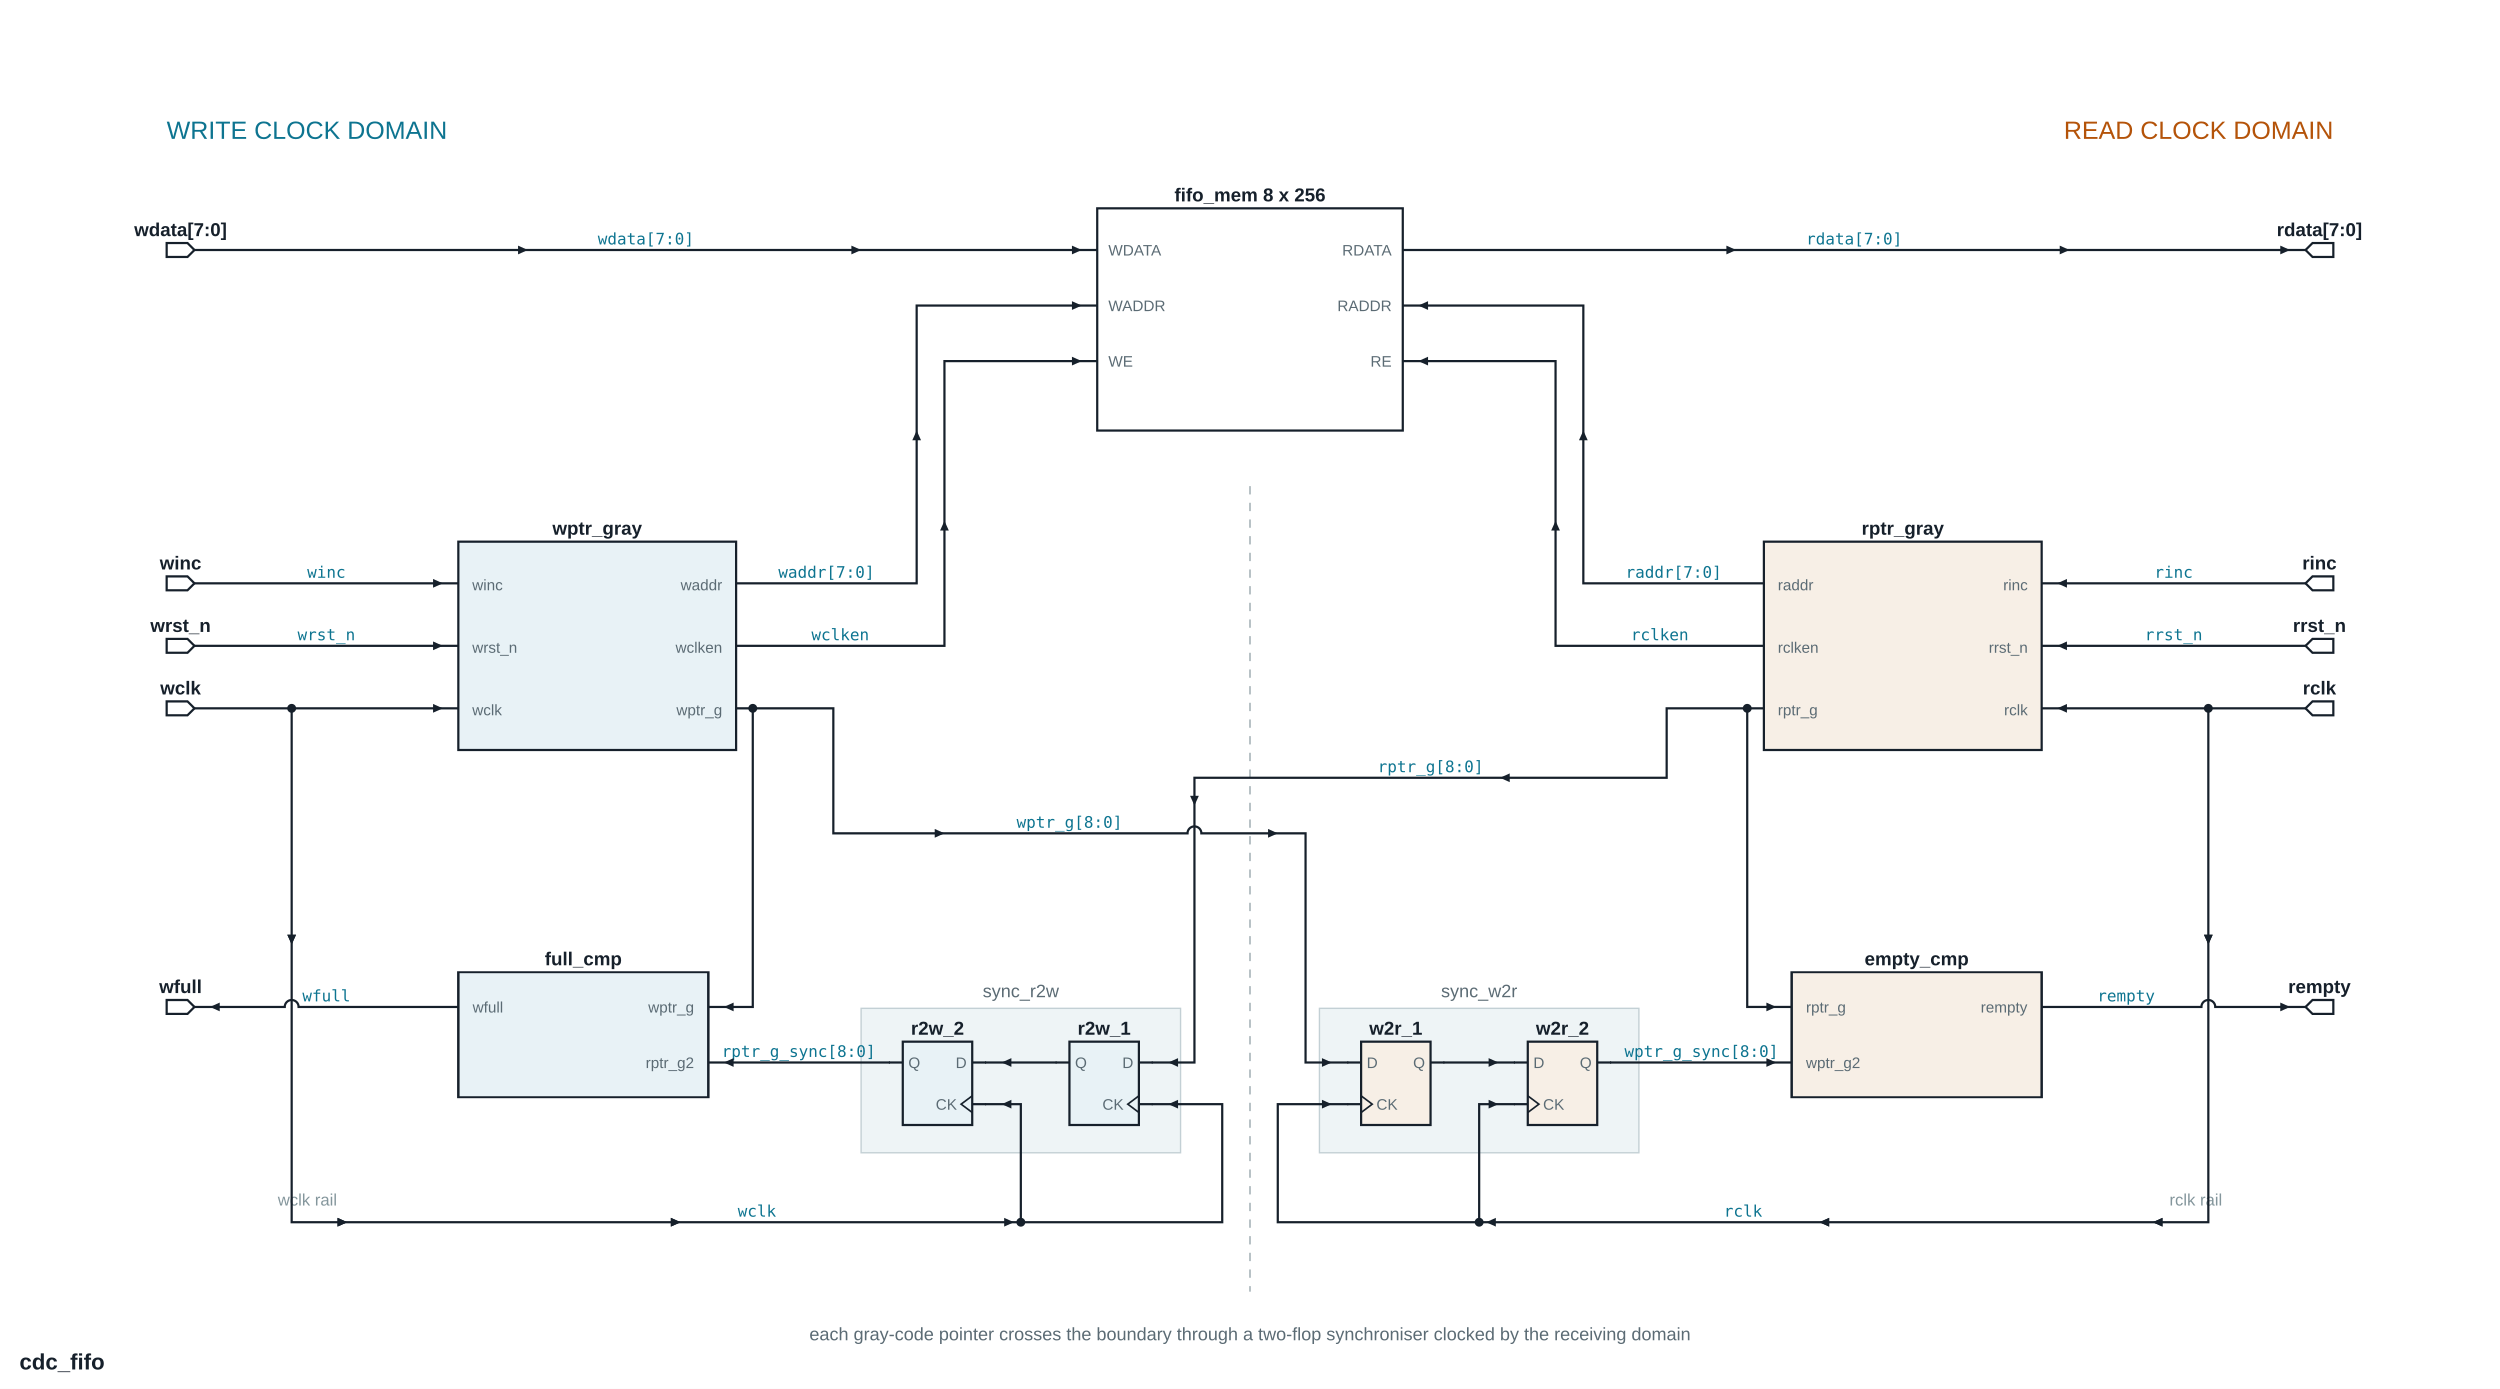
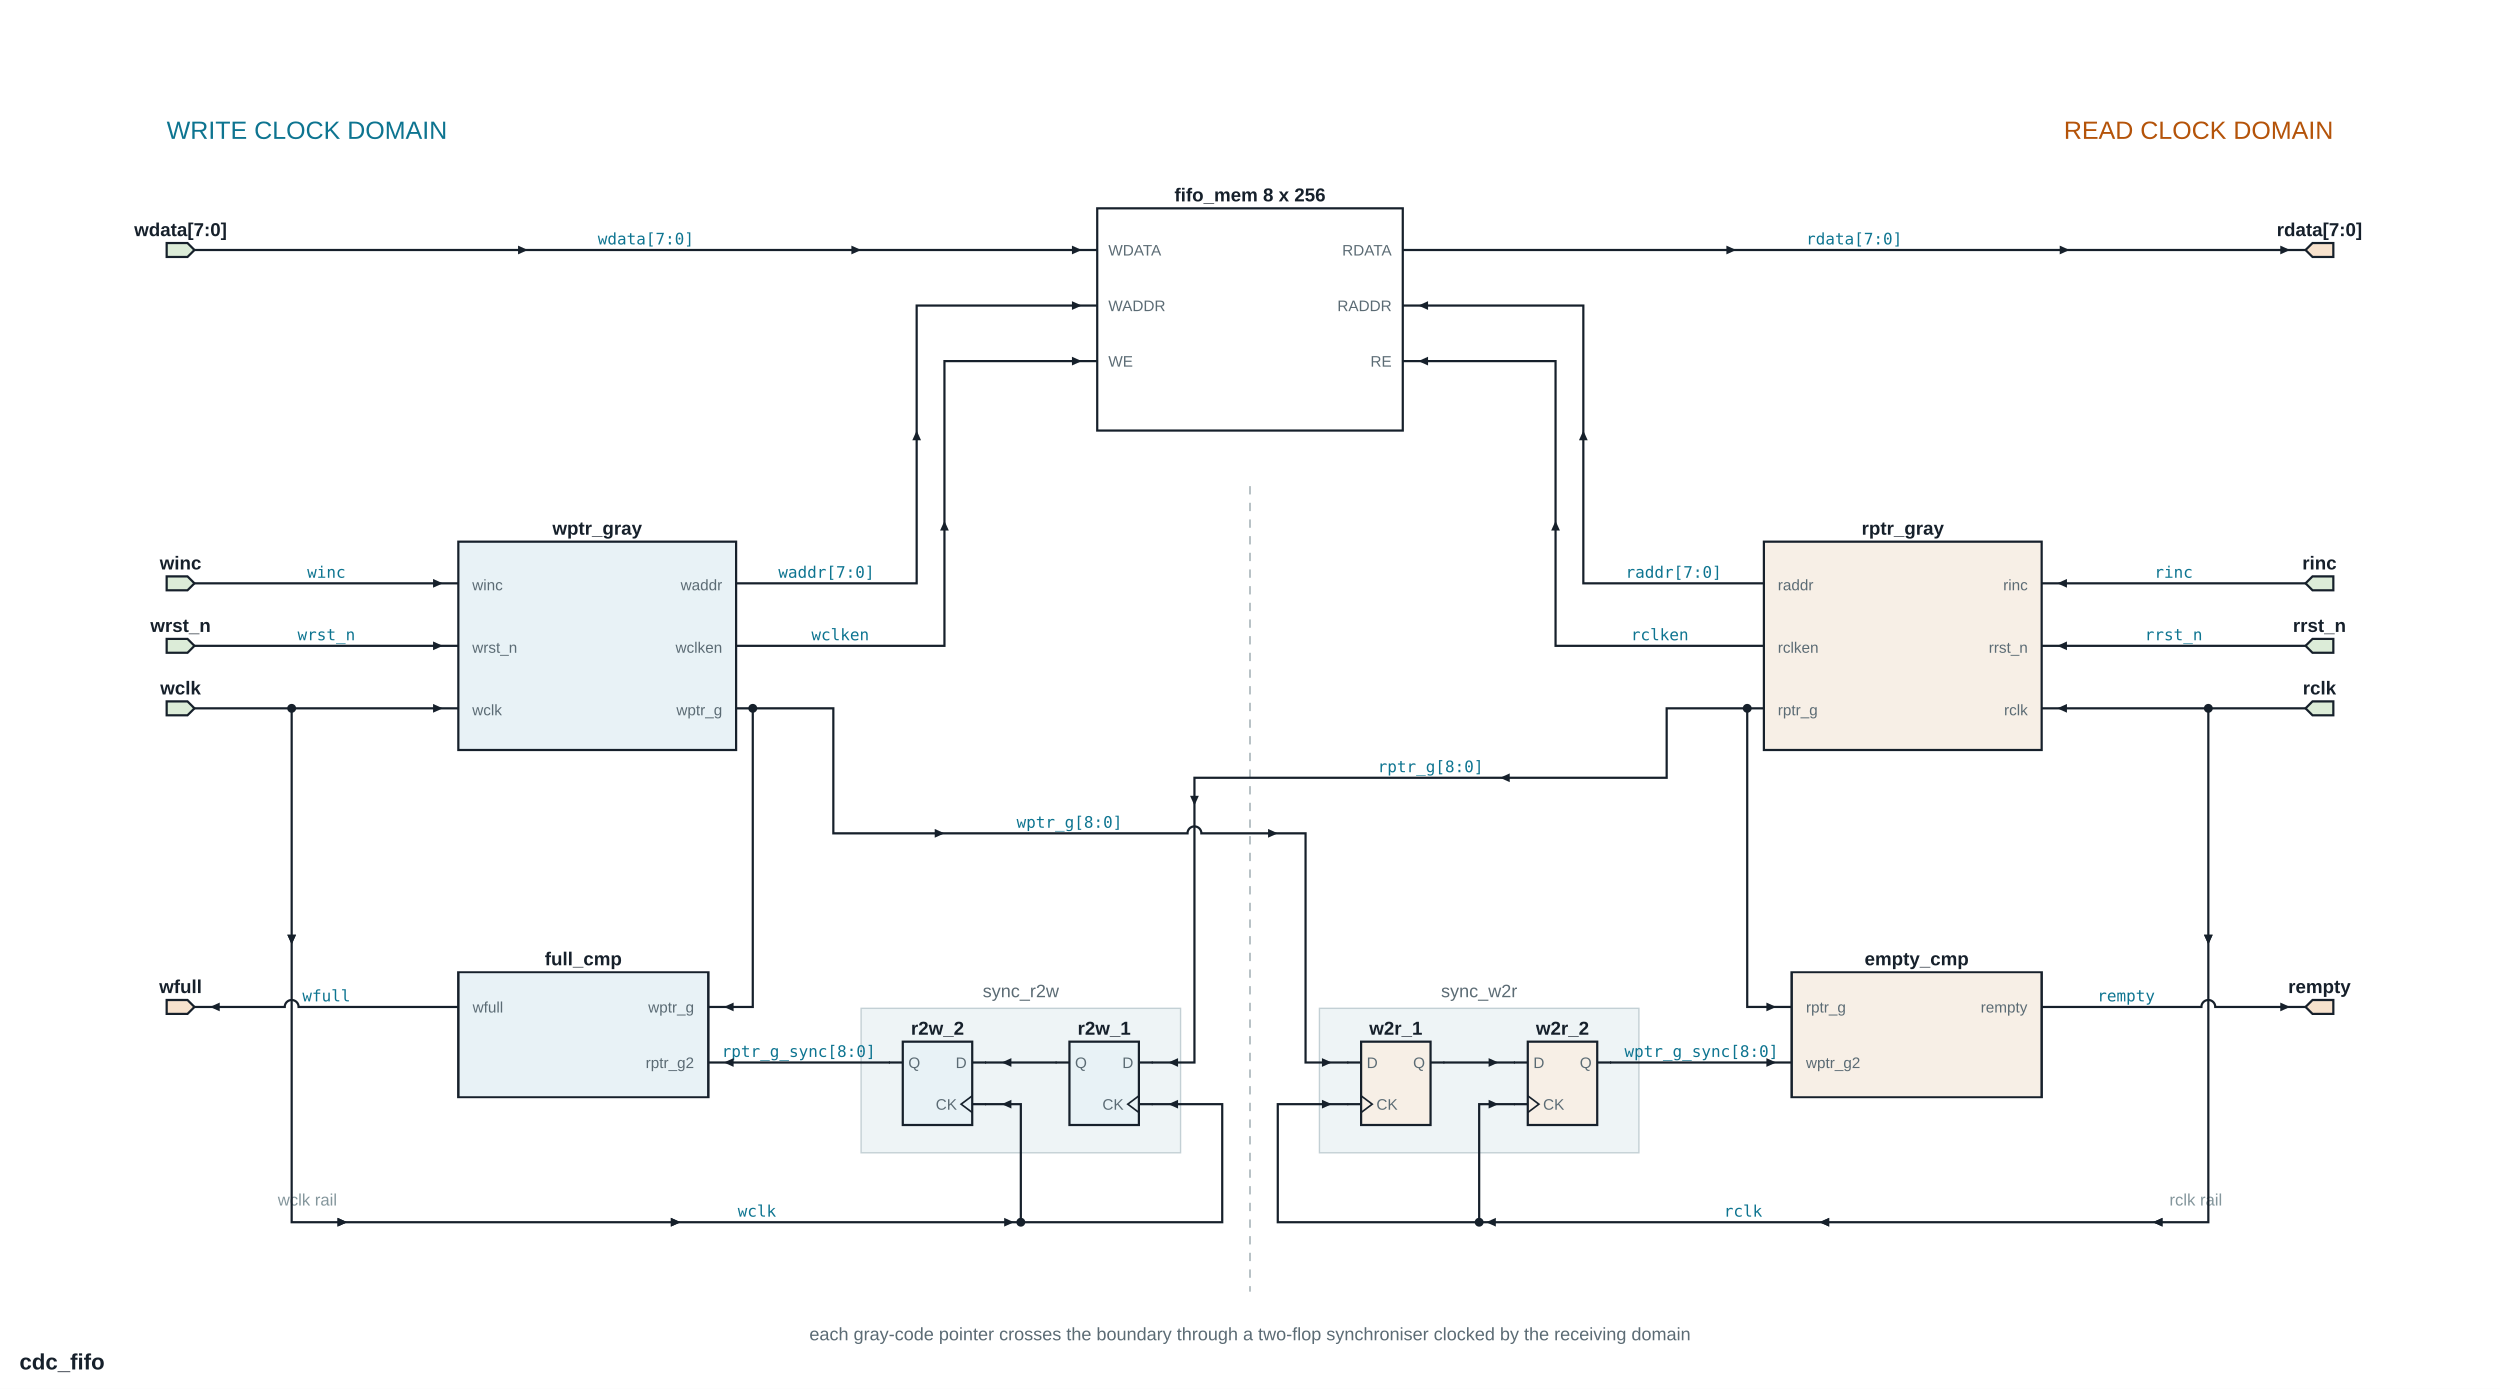
<svg xmlns="http://www.w3.org/2000/svg" width="1800" height="1000" viewBox="0 0 1800 1000" font-family="'IBM Plex Sans','IBM Plex Sans Text',Arial,Helvetica,sans-serif">
  <rect x="0" y="0" width="1800" height="1000" fill="#ffffff" />
  <g class="dl-shapes">
    <rect x="620" y="726" width="230" height="104" fill="#eef4f6" stroke="#c3d0d5" stroke-width="1" />
    <rect x="950" y="726" width="230" height="104" fill="#eef4f6" stroke="#c3d0d5" stroke-width="1" />
    <text x="735" y="718" text-anchor="middle" font-family="'IBM Plex Sans','IBM Plex Sans Text',Arial,Helvetica,sans-serif" font-size="13" fill="#5b6b74">sync_r2w</text>
    <text x="1065" y="718" text-anchor="middle" font-family="'IBM Plex Sans','IBM Plex Sans Text',Arial,Helvetica,sans-serif" font-size="13" fill="#5b6b74">sync_w2r</text>
    <text x="120" y="100" text-anchor="start" font-family="'IBM Plex Sans','IBM Plex Sans Text',Arial,Helvetica,sans-serif" font-size="18" fill="#0d7490">WRITE CLOCK DOMAIN</text>
    <text x="1680" y="100" text-anchor="end" font-family="'IBM Plex Sans','IBM Plex Sans Text',Arial,Helvetica,sans-serif" font-size="18" fill="#b45309">READ CLOCK DOMAIN</text>
    <polyline points="900,350 900,930" fill="none" stroke="#aab6bb" stroke-width="1.2" stroke-dasharray="6 6" />
    <text x="900" y="965" text-anchor="middle" font-family="'IBM Plex Sans','IBM Plex Sans Text',Arial,Helvetica,sans-serif" font-size="13" fill="#5b6b74">each gray-code pointer crosses the boundary through a two-flop synchroniser clocked by the receiving domain</text>
    <text x="200" y="868" text-anchor="start" font-family="'IBM Plex Sans','IBM Plex Sans Text',Arial,Helvetica,sans-serif" font-size="12" fill="#84969c">wclk rail</text>
    <text x="1600" y="868" text-anchor="end" font-family="'IBM Plex Sans','IBM Plex Sans Text',Arial,Helvetica,sans-serif" font-size="12" fill="#84969c">rclk rail</text>
  </g>
  <g class="dl-nets">
    <path class="dl-net" data-id="n1" d="M140 180 L790 180" fill="none" stroke="#16202b" stroke-width="1.6" stroke-linejoin="miter" stroke-linecap="square" />
    <path class="dl-net" data-id="n2" d="M140 420 L330 420" fill="none" stroke="#16202b" stroke-width="1.6" stroke-linejoin="miter" stroke-linecap="square" />
    <path class="dl-net" data-id="n3" d="M140 465 L330 465" fill="none" stroke="#16202b" stroke-width="1.6" stroke-linejoin="miter" stroke-linecap="square" />
    <path class="dl-net" data-id="n4" d="M140 510 L330 510 M140 510 L210 510 L210 880 L880 880 L880 795 L830 795 M140 510 L210 510 L210 880 L735 880 L735 795 L710 795" fill="none" stroke="#16202b" stroke-width="1.6" stroke-linejoin="miter" stroke-linecap="square" />
    <path class="dl-net" data-id="n5" d="M530 420 L660 420 L660 220 L790 220" fill="none" stroke="#16202b" stroke-width="1.6" stroke-linejoin="miter" stroke-linecap="square" />
    <path class="dl-net" data-id="n6" d="M530 465 L680 465 L680 260 L790 260" fill="none" stroke="#16202b" stroke-width="1.6" stroke-linejoin="miter" stroke-linecap="square" />
    <path class="dl-net" data-id="n7" d="M1010 180 L1660 180" fill="none" stroke="#16202b" stroke-width="1.6" stroke-linejoin="miter" stroke-linecap="square" />
    <path class="dl-net" data-id="n8" d="M1660 420 L1470 420" fill="none" stroke="#16202b" stroke-width="1.6" stroke-linejoin="miter" stroke-linecap="square" />
    <path class="dl-net" data-id="n9" d="M1660 465 L1470 465" fill="none" stroke="#16202b" stroke-width="1.6" stroke-linejoin="miter" stroke-linecap="square" />
    <path class="dl-net" data-id="n10" d="M1660 510 L1470 510 M1660 510 L1590 510 L1590 880 L920 880 L920 795 L970 795 M1660 510 L1590 510 L1590 880 L1065 880 L1065 795 L1090 795" fill="none" stroke="#16202b" stroke-width="1.6" stroke-linejoin="miter" stroke-linecap="square" />
    <path class="dl-net" data-id="n11" d="M1270 420 L1140 420 L1140 220 L1010 220" fill="none" stroke="#16202b" stroke-width="1.6" stroke-linejoin="miter" stroke-linecap="square" />
    <path class="dl-net" data-id="n12" d="M1270 465 L1120 465 L1120 260 L1010 260" fill="none" stroke="#16202b" stroke-width="1.6" stroke-linejoin="miter" stroke-linecap="square" />
    <path class="dl-net" data-id="n13" d="M530 510 L542 510 L542 725 L510 725 M530 510 L600 510 L600 600 L855 600 A5 5 0 0 1 865 600 L940 600 L940 765 L970 765" fill="none" stroke="#16202b" stroke-width="1.6" stroke-linejoin="miter" stroke-linecap="square" />
    <path class="dl-net" data-id="n14" d="M1270 510 L1258 510 L1258 725 L1290 725 M1270 510 L1200 510 L1200 560 L860 560 L860 765 L830 765" fill="none" stroke="#16202b" stroke-width="1.6" stroke-linejoin="miter" stroke-linecap="square" />
    <path class="dl-net" data-id="n17" d="M1040 765 L1090 765" fill="none" stroke="#16202b" stroke-width="1.6" stroke-linejoin="miter" stroke-linecap="square" />
    <path class="dl-net" data-id="n18" d="M1160 765 L1290 765" fill="none" stroke="#16202b" stroke-width="1.6" stroke-linejoin="miter" stroke-linecap="square" />
    <path class="dl-net" data-id="n19" d="M760 765 L710 765" fill="none" stroke="#16202b" stroke-width="1.6" stroke-linejoin="miter" stroke-linecap="square" />
    <path class="dl-net" data-id="n20" d="M640 765 L510 765" fill="none" stroke="#16202b" stroke-width="1.6" stroke-linejoin="miter" stroke-linecap="square" />
    <path class="dl-net" data-id="n21" d="M330 725 L215 725 A5 5 0 0 0 205 725 L140 725" fill="none" stroke="#16202b" stroke-width="1.6" stroke-linejoin="miter" stroke-linecap="square" />
    <path class="dl-net" data-id="n22" d="M1470 725 L1585 725 A5 5 0 0 1 1595 725 L1660 725" fill="none" stroke="#16202b" stroke-width="1.6" stroke-linejoin="miter" stroke-linecap="square" />
    <text x="465" y="176" text-anchor="middle" font-family="'IBM Plex Mono','DejaVu Sans Mono','Courier New',monospace" font-size="11.5" fill="#0d7490">wdata[7:0]</text>
    <text x="235" y="416" text-anchor="middle" font-family="'IBM Plex Mono','DejaVu Sans Mono','Courier New',monospace" font-size="11.5" fill="#0d7490">winc</text>
    <text x="235" y="461" text-anchor="middle" font-family="'IBM Plex Mono','DejaVu Sans Mono','Courier New',monospace" font-size="11.5" fill="#0d7490">wrst_n</text>
    <text x="545" y="876" text-anchor="middle" font-family="'IBM Plex Mono','DejaVu Sans Mono','Courier New',monospace" font-size="11.5" fill="#0d7490">wclk</text>
    <text x="595" y="416" text-anchor="middle" font-family="'IBM Plex Mono','DejaVu Sans Mono','Courier New',monospace" font-size="11.5" fill="#0d7490">waddr[7:0]</text>
    <text x="605" y="461" text-anchor="middle" font-family="'IBM Plex Mono','DejaVu Sans Mono','Courier New',monospace" font-size="11.5" fill="#0d7490">wclken</text>
    <text x="1335" y="176" text-anchor="middle" font-family="'IBM Plex Mono','DejaVu Sans Mono','Courier New',monospace" font-size="11.5" fill="#0d7490">rdata[7:0]</text>
    <text x="1565" y="416" text-anchor="middle" font-family="'IBM Plex Mono','DejaVu Sans Mono','Courier New',monospace" font-size="11.5" fill="#0d7490">rinc</text>
    <text x="1565" y="461" text-anchor="middle" font-family="'IBM Plex Mono','DejaVu Sans Mono','Courier New',monospace" font-size="11.5" fill="#0d7490">rrst_n</text>
    <text x="1255" y="876" text-anchor="middle" font-family="'IBM Plex Mono','DejaVu Sans Mono','Courier New',monospace" font-size="11.5" fill="#0d7490">rclk</text>
    <text x="1205" y="416" text-anchor="middle" font-family="'IBM Plex Mono','DejaVu Sans Mono','Courier New',monospace" font-size="11.5" fill="#0d7490">raddr[7:0]</text>
    <text x="1195" y="461" text-anchor="middle" font-family="'IBM Plex Mono','DejaVu Sans Mono','Courier New',monospace" font-size="11.5" fill="#0d7490">rclken</text>
    <text x="770" y="596" text-anchor="middle" font-family="'IBM Plex Mono','DejaVu Sans Mono','Courier New',monospace" font-size="11.5" fill="#0d7490">wptr_g[8:0]</text>
    <text x="1030" y="556" text-anchor="middle" font-family="'IBM Plex Mono','DejaVu Sans Mono','Courier New',monospace" font-size="11.5" fill="#0d7490">rptr_g[8:0]</text>
    <text x="1225" y="761" text-anchor="middle" font-family="'IBM Plex Mono','DejaVu Sans Mono','Courier New',monospace" font-size="11.5" fill="#0d7490">wptr_g_sync[8:0]</text>
    <text x="575" y="761" text-anchor="middle" font-family="'IBM Plex Mono','DejaVu Sans Mono','Courier New',monospace" font-size="11.5" fill="#0d7490">rptr_g_sync[8:0]</text>
    <text x="235" y="721" text-anchor="middle" font-family="'IBM Plex Mono','DejaVu Sans Mono','Courier New',monospace" font-size="11.5" fill="#0d7490">wfull</text>
    <text x="1530.8" y="721" text-anchor="middle" font-family="'IBM Plex Mono','DejaVu Sans Mono','Courier New',monospace" font-size="11.5" fill="#0d7490">rempty</text>
    <polygon points="380,180 373,183.15 373,176.85" fill="#16202b" />
    <polygon points="620,180 613,183.15 613,176.85" fill="#16202b" />
    <polygon points="778.8,180 771.8,183.15 771.8,176.85" fill="#16202b" />
    <polygon points="318.8,420 311.8,423.15 311.8,416.85" fill="#16202b" />
    <polygon points="318.8,465 311.8,468.15 311.8,461.85" fill="#16202b" />
    <polygon points="318.8,510 311.8,513.15 311.8,506.85" fill="#16202b" />
    <polygon points="210,680 206.85,673 213.15,673" fill="#16202b" />
    <polygon points="250,880 243,883.15 243,876.85" fill="#16202b" />
    <polygon points="490,880 483,883.15 483,876.85" fill="#16202b" />
    <polygon points="730,880 723,883.15 723,876.85" fill="#16202b" />
    <polygon points="841.2,795 848.2,791.85 848.2,798.15" fill="#16202b" />
    <polygon points="210,680 206.85,673 213.15,673" fill="#16202b" />
    <polygon points="250,880 243,883.15 243,876.85" fill="#16202b" />
    <polygon points="490,880 483,883.15 483,876.85" fill="#16202b" />
    <polygon points="721.2,795 728.2,791.85 728.2,798.15" fill="#16202b" />
    <polygon points="660,310 663.15,317 656.85,317" fill="#16202b" />
    <polygon points="778.8,220 771.8,223.15 771.8,216.85" fill="#16202b" />
    <polygon points="680,375 683.15,382 676.85,382" fill="#16202b" />
    <polygon points="778.8,260 771.8,263.15 771.8,256.85" fill="#16202b" />
    <polygon points="1250,180 1243,183.15 1243,176.85" fill="#16202b" />
    <polygon points="1490,180 1483,183.15 1483,176.85" fill="#16202b" />
    <polygon points="1648.8,180 1641.8,183.15 1641.8,176.85" fill="#16202b" />
    <polygon points="1481.2,420 1488.2,416.85 1488.2,423.15" fill="#16202b" />
    <polygon points="1481.2,465 1488.2,461.85 1488.2,468.15" fill="#16202b" />
    <polygon points="1481.2,510 1488.2,506.85 1488.2,513.15" fill="#16202b" />
    <polygon points="1590,680 1586.85,673 1593.15,673" fill="#16202b" />
    <polygon points="1550,880 1557,876.85 1557,883.15" fill="#16202b" />
    <polygon points="1310,880 1317,876.85 1317,883.15" fill="#16202b" />
    <polygon points="1070,880 1077,876.85 1077,883.15" fill="#16202b" />
    <polygon points="958.8,795 951.8,798.15 951.8,791.85" fill="#16202b" />
    <polygon points="1590,680 1586.85,673 1593.15,673" fill="#16202b" />
    <polygon points="1550,880 1557,876.85 1557,883.15" fill="#16202b" />
    <polygon points="1310,880 1317,876.85 1317,883.15" fill="#16202b" />
    <polygon points="1078.8,795 1071.8,798.15 1071.8,791.85" fill="#16202b" />
    <polygon points="1140,310 1143.15,317 1136.85,317" fill="#16202b" />
    <polygon points="1021.2,220 1028.2,216.85 1028.2,223.15" fill="#16202b" />
    <polygon points="1120,375 1123.15,382 1116.85,382" fill="#16202b" />
    <polygon points="1021.2,260 1028.2,256.85 1028.2,263.15" fill="#16202b" />
    <polygon points="521.2,725 528.2,721.85 528.2,728.15" fill="#16202b" />
    <polygon points="680,600 673,603.15 673,596.85" fill="#16202b" />
    <polygon points="920,600 913,603.15 913,596.85" fill="#16202b" />
    <polygon points="958.8,765 951.8,768.15 951.8,761.85" fill="#16202b" />
    <polygon points="1278.8,725 1271.8,728.15 1271.8,721.85" fill="#16202b" />
    <polygon points="1080,560 1087,556.85 1087,563.15" fill="#16202b" />
    <polygon points="860,580 856.85,573 863.15,573" fill="#16202b" />
    <polygon points="841.2,765 848.2,761.85 848.2,768.15" fill="#16202b" />
    <polygon points="1078.8,765 1071.8,768.15 1071.8,761.85" fill="#16202b" />
    <polygon points="1278.8,765 1271.8,768.15 1271.8,761.85" fill="#16202b" />
    <polygon points="721.2,765 728.2,761.85 728.2,768.15" fill="#16202b" />
    <polygon points="521.2,765 528.2,761.85 528.2,768.15" fill="#16202b" />
    <polygon points="151.2,725 158.2,721.85 158.2,728.15" fill="#16202b" />
    <polygon points="1648.8,725 1641.8,728.15 1641.8,721.85" fill="#16202b" />
    <circle cx="210" cy="510" r="3.2" fill="#16202b" />
    <circle cx="542" cy="510" r="3.2" fill="#16202b" />
    <circle cx="735" cy="880" r="3.2" fill="#16202b" />
    <circle cx="1065" cy="880" r="3.2" fill="#16202b" />
    <circle cx="1258" cy="510" r="3.2" fill="#16202b" />
    <circle cx="1590" cy="510" r="3.2" fill="#16202b" />
  </g>
  <g class="dl-cells">
    <g class="dl-cell" data-id="mem" data-type="ram_dp" transform="matrix(1,0,0,1,790,150)">
      <rect x="0" y="0" width="220" height="160" fill="#ffffff" stroke="#16202b" stroke-width="1.6" />
    </g>
    <text x="798" y="184" text-anchor="start" font-family="'IBM Plex Sans','IBM Plex Sans Text',Arial,Helvetica,sans-serif" font-size="11" fill="#5b6b74">WDATA</text>
    <text x="798" y="224" text-anchor="start" font-family="'IBM Plex Sans','IBM Plex Sans Text',Arial,Helvetica,sans-serif" font-size="11" fill="#5b6b74">WADDR</text>
    <text x="798" y="264" text-anchor="start" font-family="'IBM Plex Sans','IBM Plex Sans Text',Arial,Helvetica,sans-serif" font-size="11" fill="#5b6b74">WE</text>
    <text x="1002" y="184" text-anchor="end" font-family="'IBM Plex Sans','IBM Plex Sans Text',Arial,Helvetica,sans-serif" font-size="11" fill="#5b6b74">RDATA</text>
    <text x="1002" y="224" text-anchor="end" font-family="'IBM Plex Sans','IBM Plex Sans Text',Arial,Helvetica,sans-serif" font-size="11" fill="#5b6b74">RADDR</text>
    <text x="1002" y="264" text-anchor="end" font-family="'IBM Plex Sans','IBM Plex Sans Text',Arial,Helvetica,sans-serif" font-size="11" fill="#5b6b74">RE</text>
    <text x="900" y="145" text-anchor="middle" font-family="'IBM Plex Sans','IBM Plex Sans Text',Arial,Helvetica,sans-serif" font-size="13.5" font-weight="600" fill="#16202b">fifo_mem  8 x 256</text>
    <g class="dl-cell" data-id="p_wdata" data-type="port_in" transform="matrix(1,0,0,1,120,175)">
-       <path d="M0 0 H15 L20 5 L15 10 H0 Z" fill="#ffffff" stroke="#16202b" stroke-width="1.6" />
+       <path d="M0 0 H15 L20 5 L15 10 H0 Z" fill="#dcecd8" stroke="#16202b" stroke-width="1.6" />
    </g>
    <text x="130" y="170" text-anchor="middle" font-family="'IBM Plex Sans','IBM Plex Sans Text',Arial,Helvetica,sans-serif" font-size="13.5" font-weight="600" fill="#16202b">wdata[7:0]</text>
    <g class="dl-cell" data-id="p_winc" data-type="port_in" transform="matrix(1,0,0,1,120,415)">
-       <path d="M0 0 H15 L20 5 L15 10 H0 Z" fill="#ffffff" stroke="#16202b" stroke-width="1.6" />
+       <path d="M0 0 H15 L20 5 L15 10 H0 Z" fill="#dcecd8" stroke="#16202b" stroke-width="1.6" />
    </g>
    <text x="130" y="410" text-anchor="middle" font-family="'IBM Plex Sans','IBM Plex Sans Text',Arial,Helvetica,sans-serif" font-size="13.5" font-weight="600" fill="#16202b">winc</text>
    <g class="dl-cell" data-id="p_wrstn" data-type="port_in" transform="matrix(1,0,0,1,120,460)">
-       <path d="M0 0 H15 L20 5 L15 10 H0 Z" fill="#ffffff" stroke="#16202b" stroke-width="1.6" />
+       <path d="M0 0 H15 L20 5 L15 10 H0 Z" fill="#dcecd8" stroke="#16202b" stroke-width="1.6" />
    </g>
    <text x="130" y="455" text-anchor="middle" font-family="'IBM Plex Sans','IBM Plex Sans Text',Arial,Helvetica,sans-serif" font-size="13.5" font-weight="600" fill="#16202b">wrst_n</text>
    <g class="dl-cell" data-id="p_wclk" data-type="port_in" transform="matrix(1,0,0,1,120,505)">
-       <path d="M0 0 H15 L20 5 L15 10 H0 Z" fill="#ffffff" stroke="#16202b" stroke-width="1.6" />
+       <path d="M0 0 H15 L20 5 L15 10 H0 Z" fill="#dcecd8" stroke="#16202b" stroke-width="1.6" />
    </g>
    <text x="130" y="500" text-anchor="middle" font-family="'IBM Plex Sans','IBM Plex Sans Text',Arial,Helvetica,sans-serif" font-size="13.5" font-weight="600" fill="#16202b">wclk</text>
    <g class="dl-cell" data-id="p_wfull" data-type="port_out" transform="matrix(-1,0,0,1,140,720)">
-       <path d="M20 0 H5 L0 5 L5 10 H20 Z" fill="#ffffff" stroke="#16202b" stroke-width="1.6" />
+       <path d="M20 0 H5 L0 5 L5 10 H20 Z" fill="#f7e2cd" stroke="#16202b" stroke-width="1.6" />
    </g>
    <text x="130" y="715" text-anchor="middle" font-family="'IBM Plex Sans','IBM Plex Sans Text',Arial,Helvetica,sans-serif" font-size="13.5" font-weight="600" fill="#16202b">wfull</text>
    <g class="dl-cell" data-id="wptr" data-type="block6" transform="matrix(1.25,0,0,1.25,330,390)">
      <rect x="0" y="0" width="160" height="120" fill="#e8f2f6" stroke="#16202b" stroke-width="1.28" />
    </g>
    <text x="340" y="425" text-anchor="start" font-family="'IBM Plex Sans','IBM Plex Sans Text',Arial,Helvetica,sans-serif" font-size="11" fill="#5b6b74">winc</text>
    <text x="340" y="470" text-anchor="start" font-family="'IBM Plex Sans','IBM Plex Sans Text',Arial,Helvetica,sans-serif" font-size="11" fill="#5b6b74">wrst_n</text>
    <text x="340" y="515" text-anchor="start" font-family="'IBM Plex Sans','IBM Plex Sans Text',Arial,Helvetica,sans-serif" font-size="11" fill="#5b6b74">wclk</text>
    <text x="520" y="425" text-anchor="end" font-family="'IBM Plex Sans','IBM Plex Sans Text',Arial,Helvetica,sans-serif" font-size="11" fill="#5b6b74">waddr</text>
    <text x="520" y="470" text-anchor="end" font-family="'IBM Plex Sans','IBM Plex Sans Text',Arial,Helvetica,sans-serif" font-size="11" fill="#5b6b74">wclken</text>
    <text x="520" y="515" text-anchor="end" font-family="'IBM Plex Sans','IBM Plex Sans Text',Arial,Helvetica,sans-serif" font-size="11" fill="#5b6b74">wptr_g</text>
    <text x="430" y="385" text-anchor="middle" font-family="'IBM Plex Sans','IBM Plex Sans Text',Arial,Helvetica,sans-serif" font-size="13.5" font-weight="600" fill="#16202b">wptr_gray</text>
    <g class="dl-cell" data-id="wfull" data-type="block" transform="matrix(-1.2857,0,0,1,510,700)">
      <rect x="0" y="0" width="140" height="90" fill="#e8f2f6" stroke="#16202b" stroke-width="1.4" />
    </g>
    <text x="499.714" y="729" text-anchor="end" font-family="'IBM Plex Sans','IBM Plex Sans Text',Arial,Helvetica,sans-serif" font-size="11" fill="#5b6b74">wptr_g</text>
    <text x="499.714" y="769" text-anchor="end" font-family="'IBM Plex Sans','IBM Plex Sans Text',Arial,Helvetica,sans-serif" font-size="11" fill="#5b6b74">rptr_g2</text>
    <text x="340.286" y="729" text-anchor="start" font-family="'IBM Plex Sans','IBM Plex Sans Text',Arial,Helvetica,sans-serif" font-size="11" fill="#5b6b74">wfull</text>
    <text x="420" y="695" text-anchor="middle" font-family="'IBM Plex Sans','IBM Plex Sans Text',Arial,Helvetica,sans-serif" font-size="13.5" font-weight="600" fill="#16202b">full_cmp</text>
    <g class="dl-cell" data-id="sr1" data-type="reg" transform="matrix(-1,0,0,1,830,750)">
      <line x1="0" y1="15" x2="10" y2="15" stroke="#16202b" stroke-width="1.6" />
      <line x1="0" y1="45" x2="10" y2="45" stroke="#16202b" stroke-width="1.6" />
      <rect x="10" y="0" width="50" height="60" fill="#e8f2f6" stroke="#16202b" stroke-width="1.6" />
      <path d="M10 39 L18 45 L10 51" fill="none" stroke="#16202b" stroke-width="1.2" />
      <line x1="60" y1="15" x2="70" y2="15" stroke="#16202b" stroke-width="1.6" />
    </g>
    <text x="816" y="769" text-anchor="end" font-family="'IBM Plex Sans','IBM Plex Sans Text',Arial,Helvetica,sans-serif" font-size="11" fill="#5b6b74">D</text>
    <text x="809" y="799" text-anchor="end" font-family="'IBM Plex Sans','IBM Plex Sans Text',Arial,Helvetica,sans-serif" font-size="11" fill="#5b6b74">CK</text>
    <text x="774" y="769" text-anchor="start" font-family="'IBM Plex Sans','IBM Plex Sans Text',Arial,Helvetica,sans-serif" font-size="11" fill="#5b6b74">Q</text>
    <text x="795" y="745" text-anchor="middle" font-family="'IBM Plex Sans','IBM Plex Sans Text',Arial,Helvetica,sans-serif" font-size="13.5" font-weight="600" fill="#16202b">r2w_1</text>
    <g class="dl-cell" data-id="sr2" data-type="reg" transform="matrix(-1,0,0,1,710,750)">
      <line x1="0" y1="15" x2="10" y2="15" stroke="#16202b" stroke-width="1.6" />
      <line x1="0" y1="45" x2="10" y2="45" stroke="#16202b" stroke-width="1.6" />
      <rect x="10" y="0" width="50" height="60" fill="#e8f2f6" stroke="#16202b" stroke-width="1.6" />
      <path d="M10 39 L18 45 L10 51" fill="none" stroke="#16202b" stroke-width="1.2" />
      <line x1="60" y1="15" x2="70" y2="15" stroke="#16202b" stroke-width="1.6" />
    </g>
    <text x="696" y="769" text-anchor="end" font-family="'IBM Plex Sans','IBM Plex Sans Text',Arial,Helvetica,sans-serif" font-size="11" fill="#5b6b74">D</text>
    <text x="689" y="799" text-anchor="end" font-family="'IBM Plex Sans','IBM Plex Sans Text',Arial,Helvetica,sans-serif" font-size="11" fill="#5b6b74">CK</text>
    <text x="654" y="769" text-anchor="start" font-family="'IBM Plex Sans','IBM Plex Sans Text',Arial,Helvetica,sans-serif" font-size="11" fill="#5b6b74">Q</text>
    <text x="675" y="745" text-anchor="middle" font-family="'IBM Plex Sans','IBM Plex Sans Text',Arial,Helvetica,sans-serif" font-size="13.5" font-weight="600" fill="#16202b">r2w_2</text>
    <g class="dl-cell" data-id="p_rdata" data-type="port_out" transform="matrix(1,0,0,1,1660,175)">
-       <path d="M20 0 H5 L0 5 L5 10 H20 Z" fill="#ffffff" stroke="#16202b" stroke-width="1.6" />
+       <path d="M20 0 H5 L0 5 L5 10 H20 Z" fill="#f7e2cd" stroke="#16202b" stroke-width="1.6" />
    </g>
    <text x="1670" y="170" text-anchor="middle" font-family="'IBM Plex Sans','IBM Plex Sans Text',Arial,Helvetica,sans-serif" font-size="13.5" font-weight="600" fill="#16202b">rdata[7:0]</text>
    <g class="dl-cell" data-id="p_rinc" data-type="port_in" transform="matrix(-1,0,0,1,1680,415)">
-       <path d="M0 0 H15 L20 5 L15 10 H0 Z" fill="#ffffff" stroke="#16202b" stroke-width="1.6" />
+       <path d="M0 0 H15 L20 5 L15 10 H0 Z" fill="#dcecd8" stroke="#16202b" stroke-width="1.6" />
    </g>
    <text x="1670" y="410" text-anchor="middle" font-family="'IBM Plex Sans','IBM Plex Sans Text',Arial,Helvetica,sans-serif" font-size="13.5" font-weight="600" fill="#16202b">rinc</text>
    <g class="dl-cell" data-id="p_rrstn" data-type="port_in" transform="matrix(-1,0,0,1,1680,460)">
-       <path d="M0 0 H15 L20 5 L15 10 H0 Z" fill="#ffffff" stroke="#16202b" stroke-width="1.6" />
+       <path d="M0 0 H15 L20 5 L15 10 H0 Z" fill="#dcecd8" stroke="#16202b" stroke-width="1.6" />
    </g>
    <text x="1670" y="455" text-anchor="middle" font-family="'IBM Plex Sans','IBM Plex Sans Text',Arial,Helvetica,sans-serif" font-size="13.5" font-weight="600" fill="#16202b">rrst_n</text>
    <g class="dl-cell" data-id="p_rclk" data-type="port_in" transform="matrix(-1,0,0,1,1680,505)">
-       <path d="M0 0 H15 L20 5 L15 10 H0 Z" fill="#ffffff" stroke="#16202b" stroke-width="1.6" />
+       <path d="M0 0 H15 L20 5 L15 10 H0 Z" fill="#dcecd8" stroke="#16202b" stroke-width="1.6" />
    </g>
    <text x="1670" y="500" text-anchor="middle" font-family="'IBM Plex Sans','IBM Plex Sans Text',Arial,Helvetica,sans-serif" font-size="13.5" font-weight="600" fill="#16202b">rclk</text>
    <g class="dl-cell" data-id="p_rempty" data-type="port_out" transform="matrix(1,0,0,1,1660,720)">
-       <path d="M20 0 H5 L0 5 L5 10 H20 Z" fill="#ffffff" stroke="#16202b" stroke-width="1.6" />
+       <path d="M20 0 H5 L0 5 L5 10 H20 Z" fill="#f7e2cd" stroke="#16202b" stroke-width="1.6" />
    </g>
    <text x="1670" y="715" text-anchor="middle" font-family="'IBM Plex Sans','IBM Plex Sans Text',Arial,Helvetica,sans-serif" font-size="13.5" font-weight="600" fill="#16202b">rempty</text>
    <g class="dl-cell" data-id="rptr" data-type="block6" transform="matrix(-1.25,0,0,1.25,1470,390)">
      <rect x="0" y="0" width="160" height="120" fill="#f7efe6" stroke="#16202b" stroke-width="1.28" />
    </g>
    <text x="1460" y="425" text-anchor="end" font-family="'IBM Plex Sans','IBM Plex Sans Text',Arial,Helvetica,sans-serif" font-size="11" fill="#5b6b74">rinc</text>
    <text x="1460" y="470" text-anchor="end" font-family="'IBM Plex Sans','IBM Plex Sans Text',Arial,Helvetica,sans-serif" font-size="11" fill="#5b6b74">rrst_n</text>
    <text x="1460" y="515" text-anchor="end" font-family="'IBM Plex Sans','IBM Plex Sans Text',Arial,Helvetica,sans-serif" font-size="11" fill="#5b6b74">rclk</text>
    <text x="1280" y="425" text-anchor="start" font-family="'IBM Plex Sans','IBM Plex Sans Text',Arial,Helvetica,sans-serif" font-size="11" fill="#5b6b74">raddr</text>
    <text x="1280" y="470" text-anchor="start" font-family="'IBM Plex Sans','IBM Plex Sans Text',Arial,Helvetica,sans-serif" font-size="11" fill="#5b6b74">rclken</text>
    <text x="1280" y="515" text-anchor="start" font-family="'IBM Plex Sans','IBM Plex Sans Text',Arial,Helvetica,sans-serif" font-size="11" fill="#5b6b74">rptr_g</text>
    <text x="1370" y="385" text-anchor="middle" font-family="'IBM Plex Sans','IBM Plex Sans Text',Arial,Helvetica,sans-serif" font-size="13.5" font-weight="600" fill="#16202b">rptr_gray</text>
    <g class="dl-cell" data-id="rempty" data-type="block" transform="matrix(1.2857,0,0,1,1290,700)">
      <rect x="0" y="0" width="140" height="90" fill="#f7efe6" stroke="#16202b" stroke-width="1.4" />
    </g>
    <text x="1300.286" y="729" text-anchor="start" font-family="'IBM Plex Sans','IBM Plex Sans Text',Arial,Helvetica,sans-serif" font-size="11" fill="#5b6b74">rptr_g</text>
    <text x="1300.286" y="769" text-anchor="start" font-family="'IBM Plex Sans','IBM Plex Sans Text',Arial,Helvetica,sans-serif" font-size="11" fill="#5b6b74">wptr_g2</text>
    <text x="1459.714" y="729" text-anchor="end" font-family="'IBM Plex Sans','IBM Plex Sans Text',Arial,Helvetica,sans-serif" font-size="11" fill="#5b6b74">rempty</text>
    <text x="1380" y="695" text-anchor="middle" font-family="'IBM Plex Sans','IBM Plex Sans Text',Arial,Helvetica,sans-serif" font-size="13.5" font-weight="600" fill="#16202b">empty_cmp</text>
    <g class="dl-cell" data-id="sw1" data-type="reg" transform="matrix(1,0,0,1,970,750)">
      <line x1="0" y1="15" x2="10" y2="15" stroke="#16202b" stroke-width="1.6" />
      <line x1="0" y1="45" x2="10" y2="45" stroke="#16202b" stroke-width="1.6" />
      <rect x="10" y="0" width="50" height="60" fill="#f7efe6" stroke="#16202b" stroke-width="1.6" />
      <path d="M10 39 L18 45 L10 51" fill="none" stroke="#16202b" stroke-width="1.2" />
      <line x1="60" y1="15" x2="70" y2="15" stroke="#16202b" stroke-width="1.6" />
    </g>
    <text x="984" y="769" text-anchor="start" font-family="'IBM Plex Sans','IBM Plex Sans Text',Arial,Helvetica,sans-serif" font-size="11" fill="#5b6b74">D</text>
    <text x="991" y="799" text-anchor="start" font-family="'IBM Plex Sans','IBM Plex Sans Text',Arial,Helvetica,sans-serif" font-size="11" fill="#5b6b74">CK</text>
    <text x="1026" y="769" text-anchor="end" font-family="'IBM Plex Sans','IBM Plex Sans Text',Arial,Helvetica,sans-serif" font-size="11" fill="#5b6b74">Q</text>
    <text x="1005" y="745" text-anchor="middle" font-family="'IBM Plex Sans','IBM Plex Sans Text',Arial,Helvetica,sans-serif" font-size="13.5" font-weight="600" fill="#16202b">w2r_1</text>
    <g class="dl-cell" data-id="sw2" data-type="reg" transform="matrix(1,0,0,1,1090,750)">
      <line x1="0" y1="15" x2="10" y2="15" stroke="#16202b" stroke-width="1.6" />
      <line x1="0" y1="45" x2="10" y2="45" stroke="#16202b" stroke-width="1.6" />
      <rect x="10" y="0" width="50" height="60" fill="#f7efe6" stroke="#16202b" stroke-width="1.6" />
      <path d="M10 39 L18 45 L10 51" fill="none" stroke="#16202b" stroke-width="1.2" />
      <line x1="60" y1="15" x2="70" y2="15" stroke="#16202b" stroke-width="1.6" />
    </g>
    <text x="1104" y="769" text-anchor="start" font-family="'IBM Plex Sans','IBM Plex Sans Text',Arial,Helvetica,sans-serif" font-size="11" fill="#5b6b74">D</text>
    <text x="1111" y="799" text-anchor="start" font-family="'IBM Plex Sans','IBM Plex Sans Text',Arial,Helvetica,sans-serif" font-size="11" fill="#5b6b74">CK</text>
    <text x="1146" y="769" text-anchor="end" font-family="'IBM Plex Sans','IBM Plex Sans Text',Arial,Helvetica,sans-serif" font-size="11" fill="#5b6b74">Q</text>
    <text x="1125" y="745" text-anchor="middle" font-family="'IBM Plex Sans','IBM Plex Sans Text',Arial,Helvetica,sans-serif" font-size="13.5" font-weight="600" fill="#16202b">w2r_2</text>
  </g>
  <text x="14" y="986" font-family="'IBM Plex Sans','IBM Plex Sans Text',Arial,Helvetica,sans-serif" font-size="16" font-weight="600" fill="#16202b">cdc_fifo</text>
</svg>
